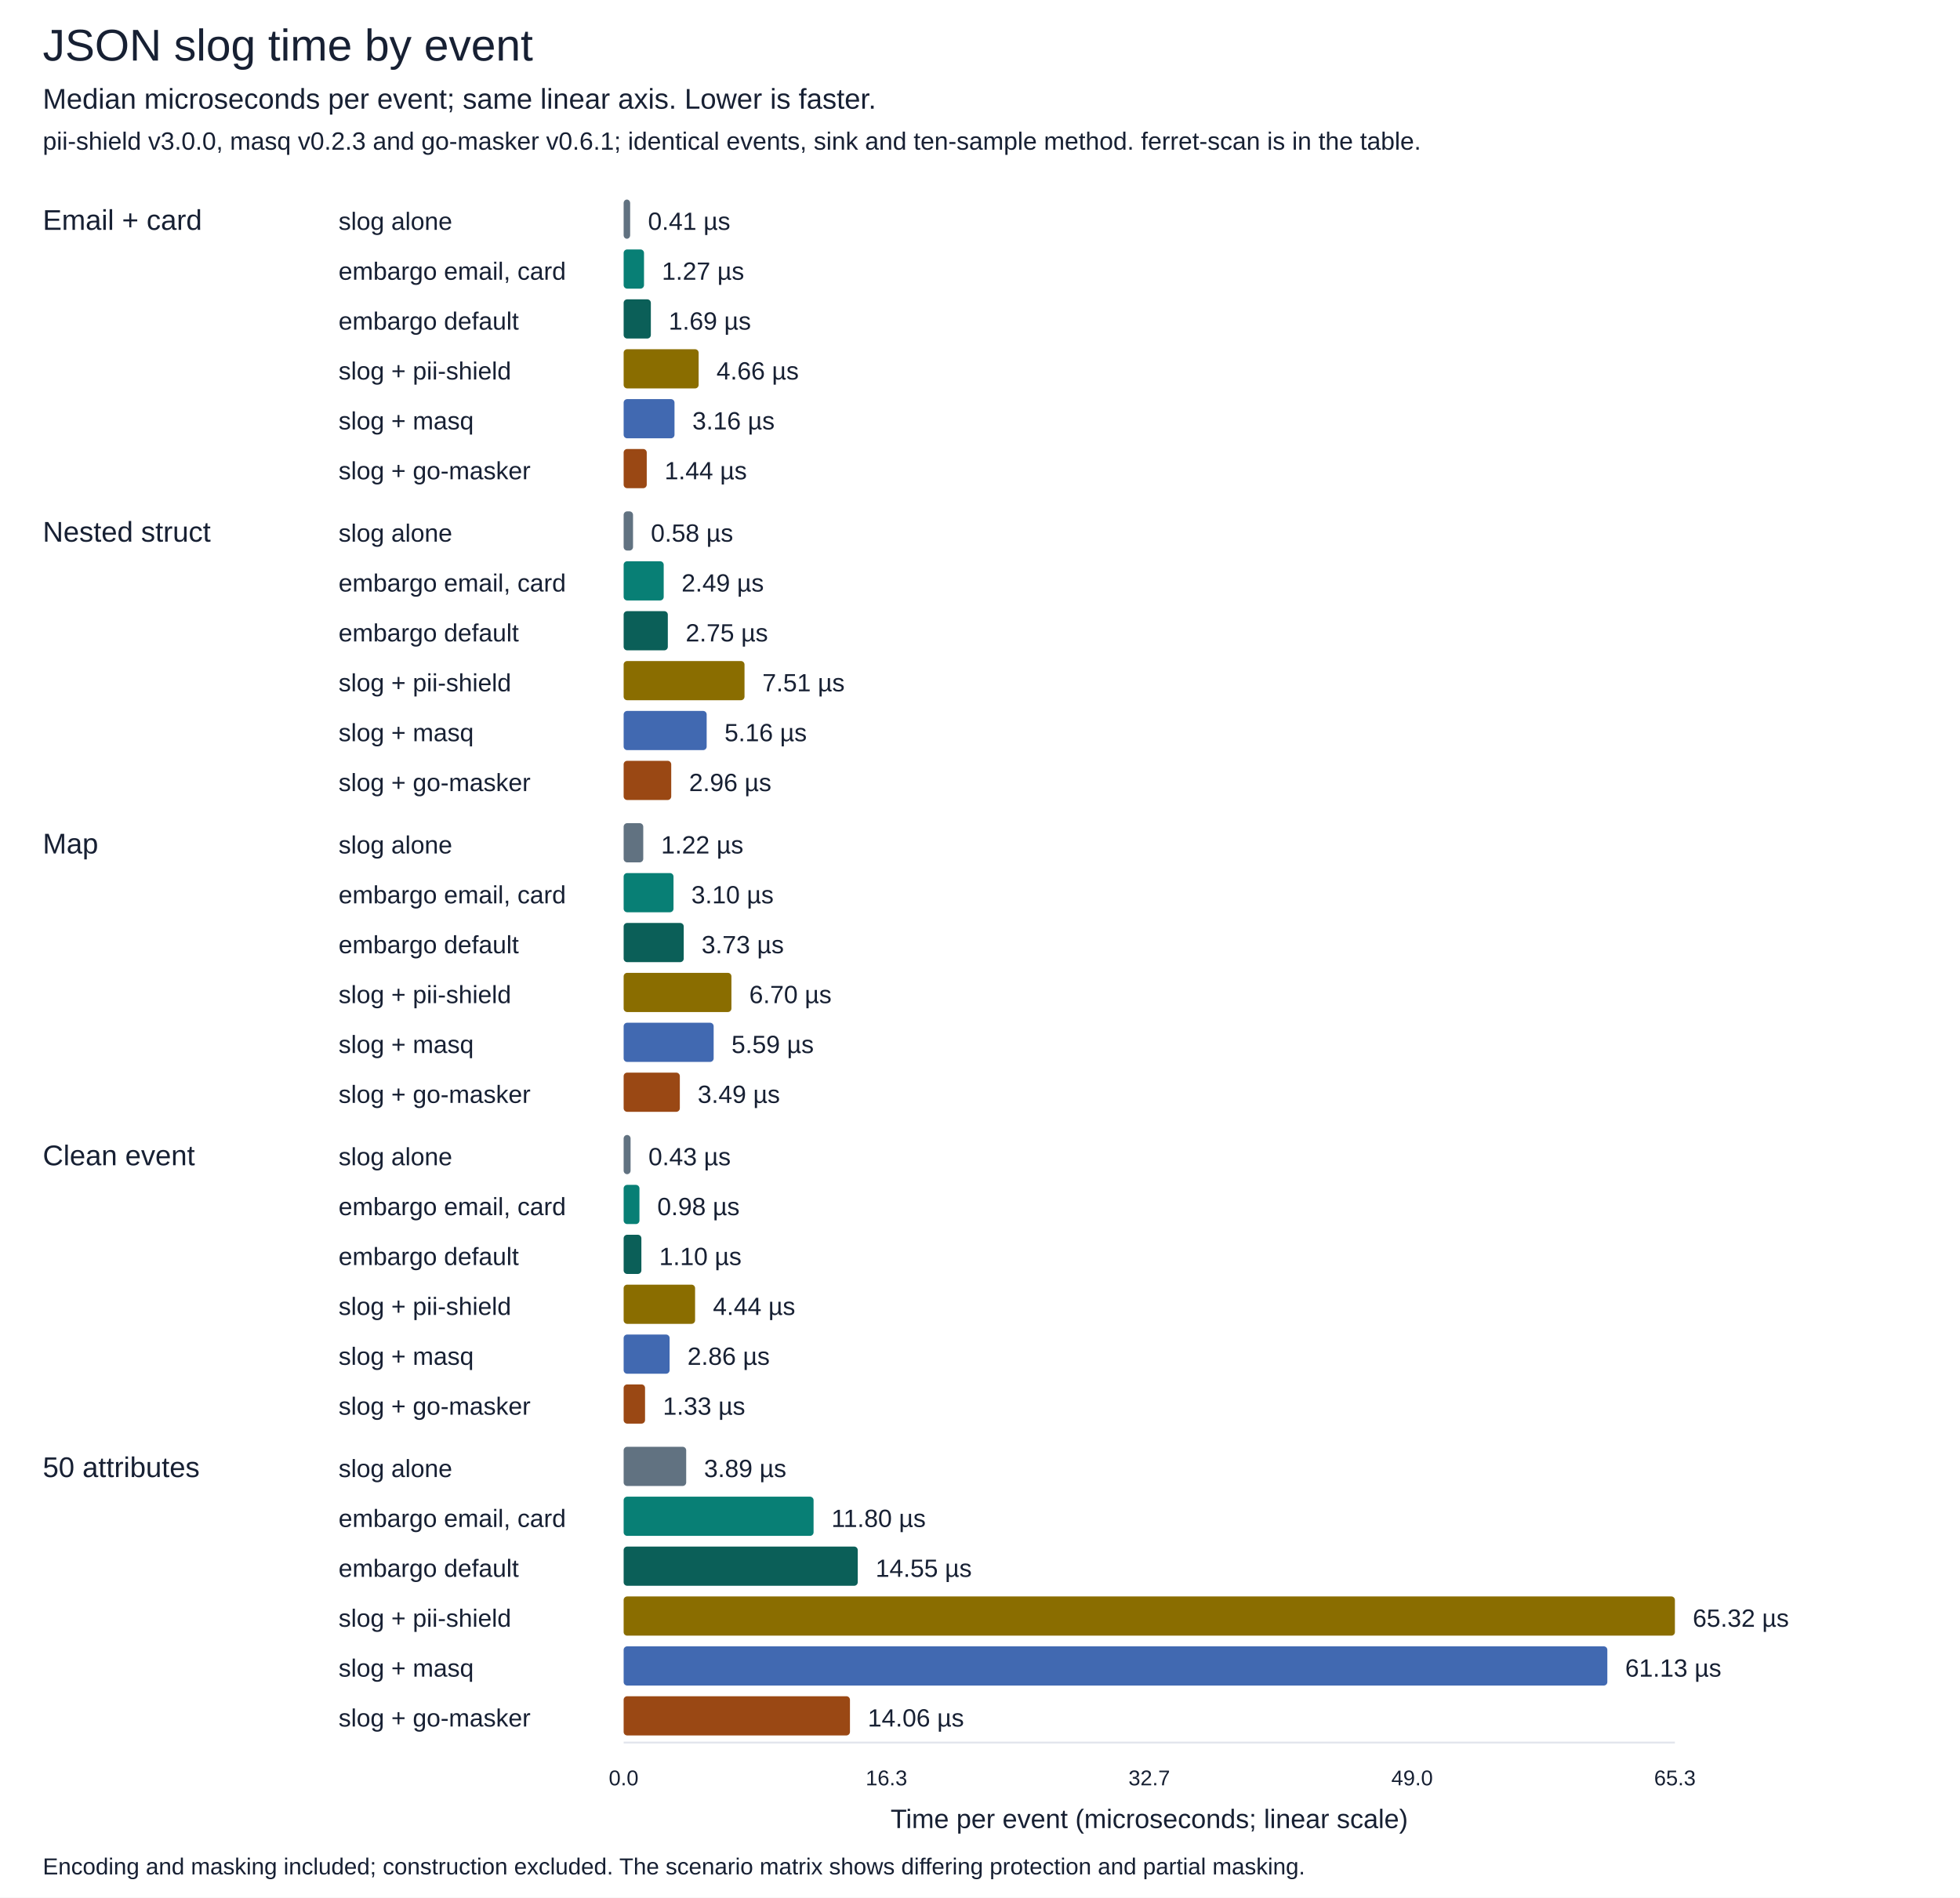
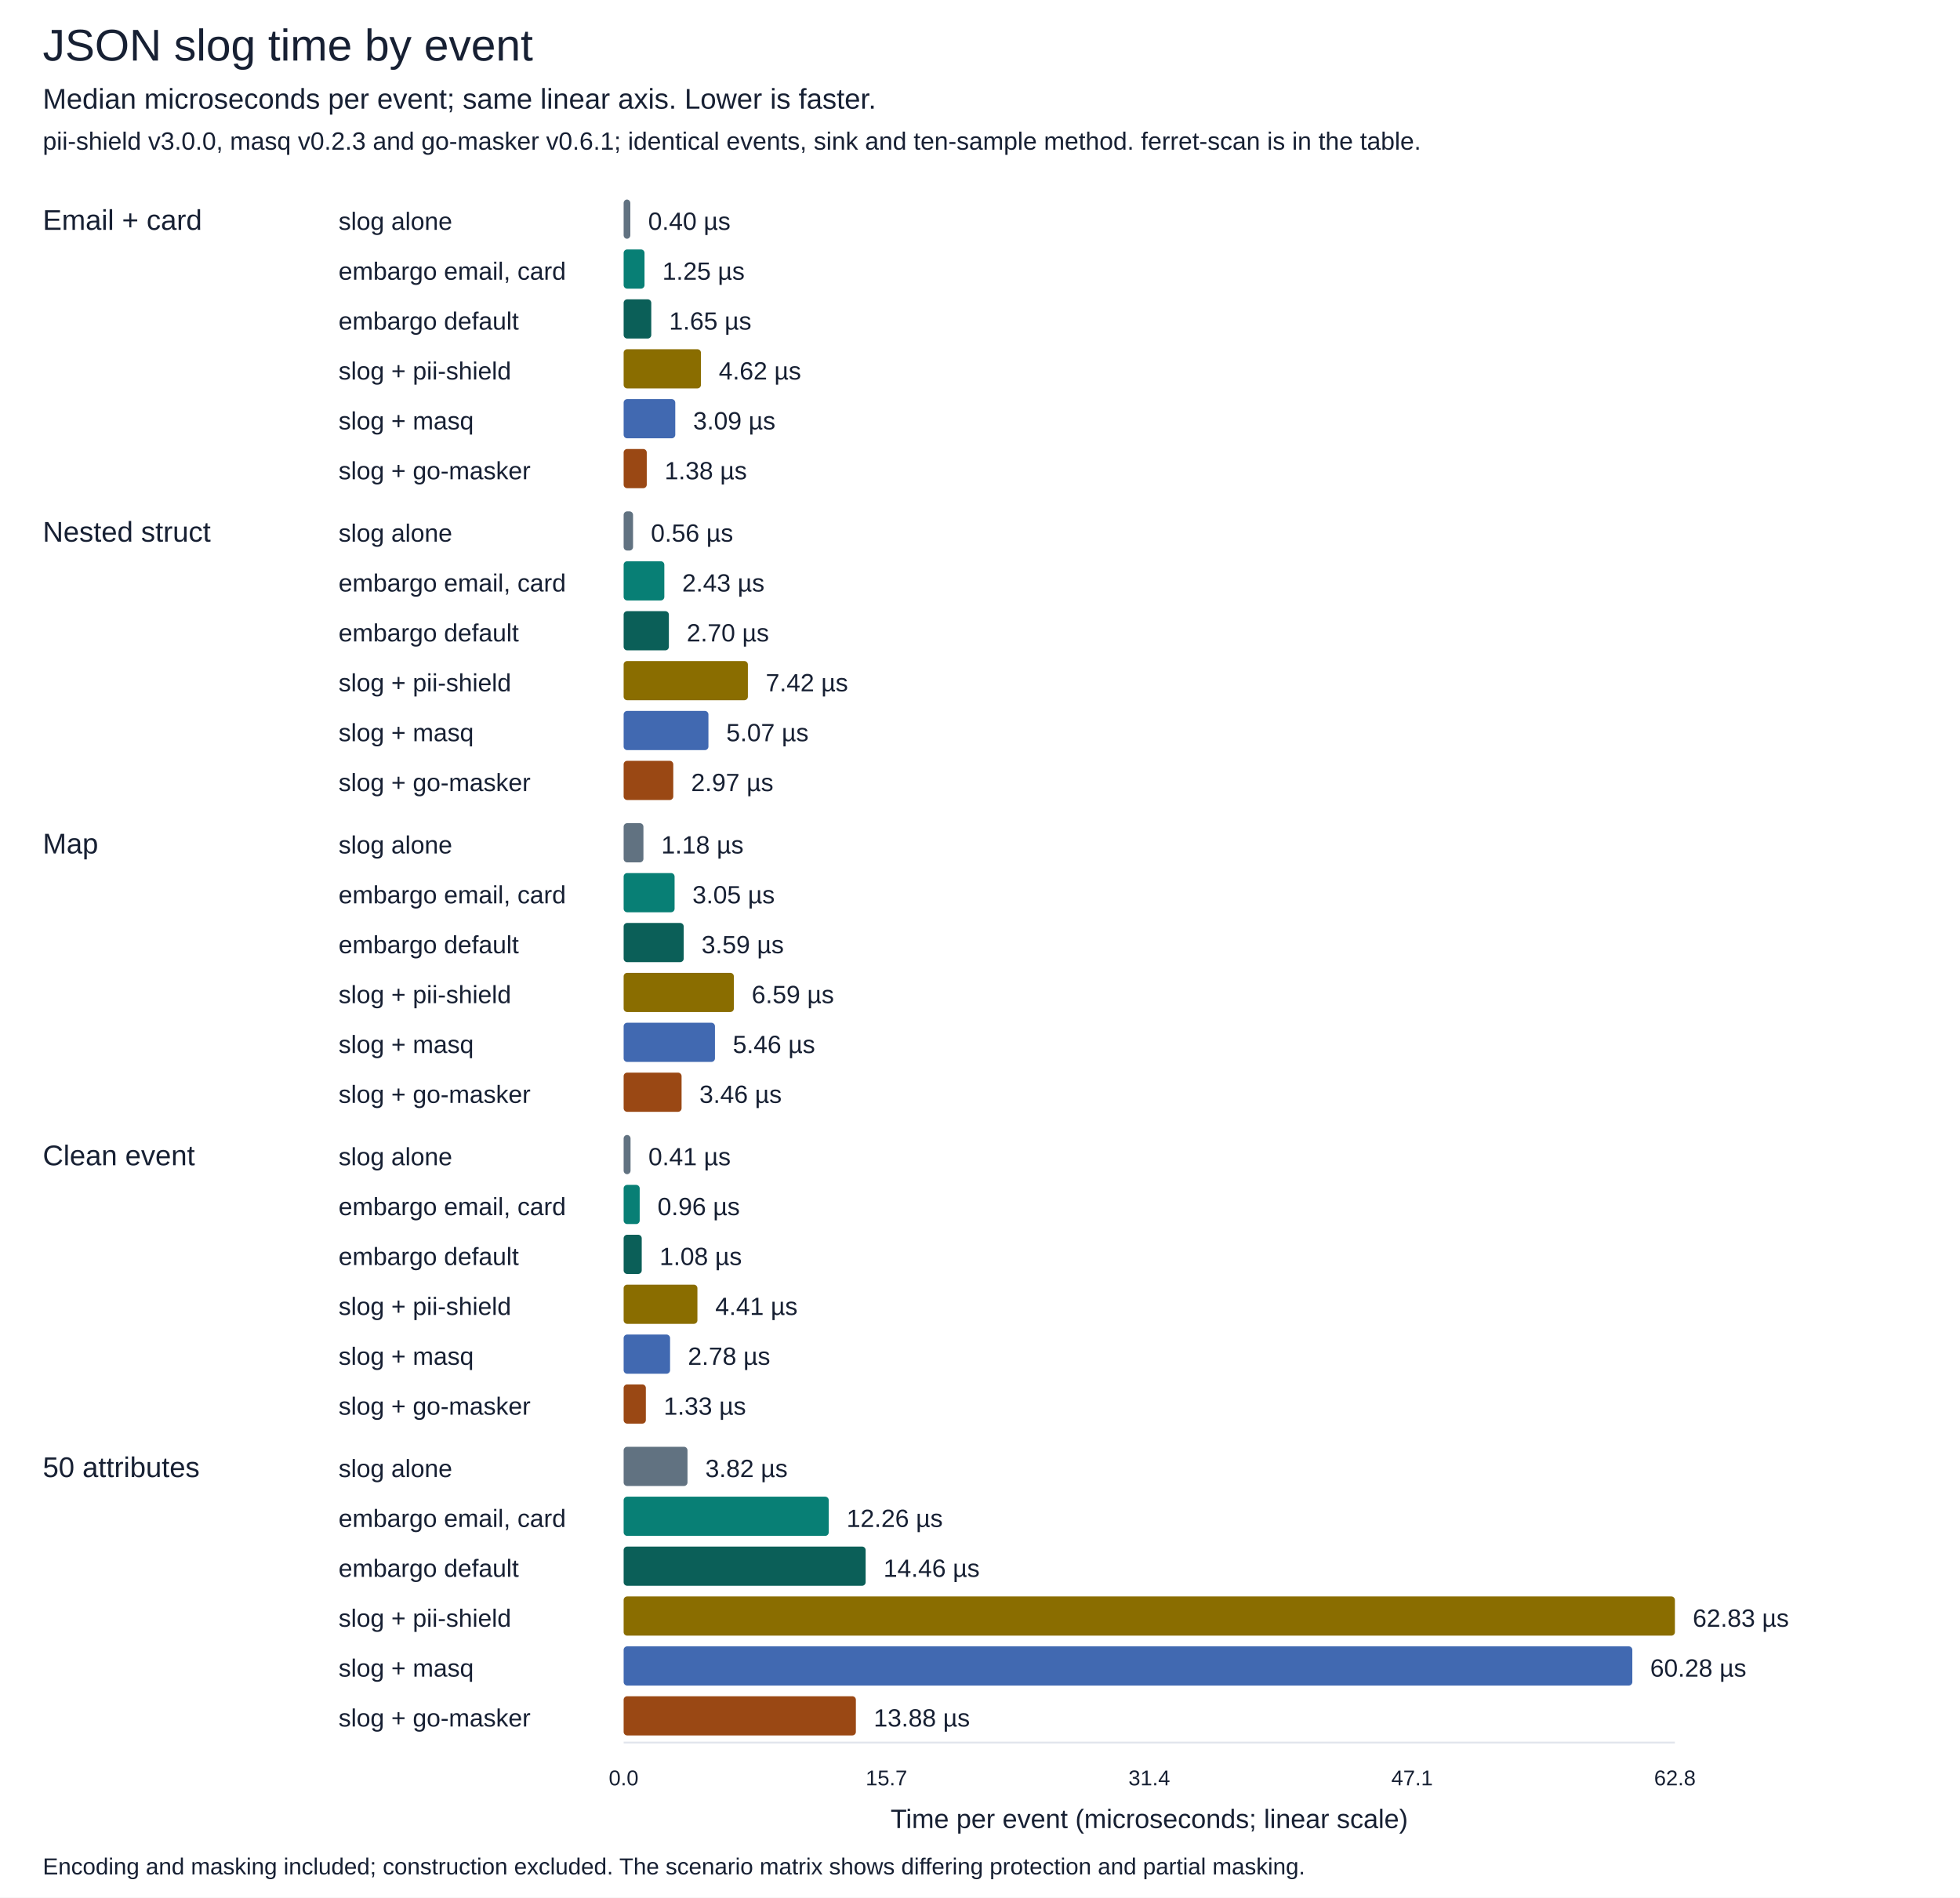
<svg xmlns="http://www.w3.org/2000/svg" width="1100" height="1065" viewBox="0 0 1100 1065" role="img">
  <rect width="100%" height="100%" fill="white" />
  <g font-family="Arial, sans-serif" font-size="15" fill="#172033">
    <text x="24" y="34" font-size="25" fill="#172033" text-anchor="start">JSON slog time by event</text>
    <text x="24" y="61" font-size="16" fill="#172033" text-anchor="start">Median microseconds per event; same linear axis. Lower is faster.</text>
    <text x="24" y="84" font-size="14" fill="#172033" text-anchor="start">pii-shield v3.0.0, masq v0.2.3 and go-masker v0.6.1; identical events, sink and ten-sample method. ferret-scan is in the table.</text>
    <text x="24" y="129" font-size="16" fill="#172033" text-anchor="start">Email + card</text>
    <text x="190" y="129" font-size="14" fill="#172033" text-anchor="start">slog alone</text>
-     <rect x="350" y="112" width="3.66" height="22" rx="2" fill="#617281" />
-     <text x="363.66" y="129" font-size="14" fill="#172033" text-anchor="start">0.41 µs</text>
+     <rect x="350" y="112" width="3.76" height="22" rx="2" fill="#617281" />
+     <text x="363.76" y="129" font-size="14" fill="#172033" text-anchor="start">0.40 µs</text>
    <text x="190" y="157" font-size="14" fill="#172033" text-anchor="start">embargo email, card</text>
-     <rect x="350" y="140" width="11.44" height="22" rx="2" fill="#087f75" />
-     <text x="371.44" y="157" font-size="14" fill="#172033" text-anchor="start">1.27 µs</text>
+     <rect x="350" y="140" width="11.72" height="22" rx="2" fill="#087f75" />
+     <text x="371.72" y="157" font-size="14" fill="#172033" text-anchor="start">1.25 µs</text>
    <text x="190" y="185" font-size="14" fill="#172033" text-anchor="start">embargo default</text>
-     <rect x="350" y="168" width="15.27" height="22" rx="2" fill="#0b5f58" />
-     <text x="375.27" y="185" font-size="14" fill="#172033" text-anchor="start">1.69 µs</text>
+     <rect x="350" y="168" width="15.51" height="22" rx="2" fill="#0b5f58" />
+     <text x="375.51" y="185" font-size="14" fill="#172033" text-anchor="start">1.65 µs</text>
    <text x="190" y="213" font-size="14" fill="#172033" text-anchor="start">slog + pii-shield</text>
-     <rect x="350" y="196" width="42.09" height="22" rx="2" fill="#8a6d00" />
-     <text x="402.09" y="213" font-size="14" fill="#172033" text-anchor="start">4.66 µs</text>
+     <rect x="350" y="196" width="43.39" height="22" rx="2" fill="#8a6d00" />
+     <text x="403.39" y="213" font-size="14" fill="#172033" text-anchor="start">4.62 µs</text>
    <text x="190" y="241" font-size="14" fill="#172033" text-anchor="start">slog + masq</text>
-     <rect x="350" y="224" width="28.55" height="22" rx="2" fill="#4169b1" />
-     <text x="388.55" y="241" font-size="14" fill="#172033" text-anchor="start">3.16 µs</text>
+     <rect x="350" y="224" width="28.98" height="22" rx="2" fill="#4169b1" />
+     <text x="388.98" y="241" font-size="14" fill="#172033" text-anchor="start">3.09 µs</text>
    <text x="190" y="269" font-size="14" fill="#172033" text-anchor="start">slog + go-masker</text>
-     <rect x="350" y="252" width="12.97" height="22" rx="2" fill="#9a4814" />
-     <text x="372.97" y="269" font-size="14" fill="#172033" text-anchor="start">1.44 µs</text>
+     <rect x="350" y="252" width="12.98" height="22" rx="2" fill="#9a4814" />
+     <text x="372.98" y="269" font-size="14" fill="#172033" text-anchor="start">1.38 µs</text>
    <text x="24" y="304" font-size="16" fill="#172033" text-anchor="start">Nested struct</text>
    <text x="190" y="304" font-size="14" fill="#172033" text-anchor="start">slog alone</text>
-     <rect x="350" y="287" width="5.27" height="22" rx="2" fill="#617281" />
-     <text x="365.27" y="304" font-size="14" fill="#172033" text-anchor="start">0.58 µs</text>
+     <rect x="350" y="287" width="5.28" height="22" rx="2" fill="#617281" />
+     <text x="365.28" y="304" font-size="14" fill="#172033" text-anchor="start">0.56 µs</text>
    <text x="190" y="332" font-size="14" fill="#172033" text-anchor="start">embargo email, card</text>
-     <rect x="350" y="315" width="22.49" height="22" rx="2" fill="#087f75" />
-     <text x="382.49" y="332" font-size="14" fill="#172033" text-anchor="start">2.49 µs</text>
+     <rect x="350" y="315" width="22.84" height="22" rx="2" fill="#087f75" />
+     <text x="382.84" y="332" font-size="14" fill="#172033" text-anchor="start">2.43 µs</text>
    <text x="190" y="360" font-size="14" fill="#172033" text-anchor="start">embargo default</text>
-     <rect x="350" y="343" width="24.80" height="22" rx="2" fill="#0b5f58" />
-     <text x="384.8" y="360" font-size="14" fill="#172033" text-anchor="start">2.75 µs</text>
+     <rect x="350" y="343" width="25.39" height="22" rx="2" fill="#0b5f58" />
+     <text x="385.39" y="360" font-size="14" fill="#172033" text-anchor="start">2.70 µs</text>
    <text x="190" y="388" font-size="14" fill="#172033" text-anchor="start">slog + pii-shield</text>
-     <rect x="350" y="371" width="67.84" height="22" rx="2" fill="#8a6d00" />
-     <text x="427.84" y="388" font-size="14" fill="#172033" text-anchor="start">7.51 µs</text>
+     <rect x="350" y="371" width="69.73" height="22" rx="2" fill="#8a6d00" />
+     <text x="429.73" y="388" font-size="14" fill="#172033" text-anchor="start">7.42 µs</text>
    <text x="190" y="416" font-size="14" fill="#172033" text-anchor="start">slog + masq</text>
-     <rect x="350" y="399" width="46.60" height="22" rx="2" fill="#4169b1" />
-     <text x="406.6" y="416" font-size="14" fill="#172033" text-anchor="start">5.16 µs</text>
+     <rect x="350" y="399" width="47.59" height="22" rx="2" fill="#4169b1" />
+     <text x="407.59" y="416" font-size="14" fill="#172033" text-anchor="start">5.07 µs</text>
    <text x="190" y="444" font-size="14" fill="#172033" text-anchor="start">slog + go-masker</text>
-     <rect x="350" y="427" width="26.71" height="22" rx="2" fill="#9a4814" />
-     <text x="386.71" y="444" font-size="14" fill="#172033" text-anchor="start">2.96 µs</text>
+     <rect x="350" y="427" width="27.86" height="22" rx="2" fill="#9a4814" />
+     <text x="387.86" y="444" font-size="14" fill="#172033" text-anchor="start">2.97 µs</text>
    <text x="24" y="479" font-size="16" fill="#172033" text-anchor="start">Map</text>
    <text x="190" y="479" font-size="14" fill="#172033" text-anchor="start">slog alone</text>
-     <rect x="350" y="462" width="11.01" height="22" rx="2" fill="#617281" />
-     <text x="371.01" y="479" font-size="14" fill="#172033" text-anchor="start">1.22 µs</text>
+     <rect x="350" y="462" width="11.11" height="22" rx="2" fill="#617281" />
+     <text x="371.11" y="479" font-size="14" fill="#172033" text-anchor="start">1.18 µs</text>
    <text x="190" y="507" font-size="14" fill="#172033" text-anchor="start">embargo email, card</text>
-     <rect x="350" y="490" width="27.99" height="22" rx="2" fill="#087f75" />
-     <text x="387.99" y="507" font-size="14" fill="#172033" text-anchor="start">3.10 µs</text>
+     <rect x="350" y="490" width="28.60" height="22" rx="2" fill="#087f75" />
+     <text x="388.6" y="507" font-size="14" fill="#172033" text-anchor="start">3.05 µs</text>
    <text x="190" y="535" font-size="14" fill="#172033" text-anchor="start">embargo default</text>
-     <rect x="350" y="518" width="33.73" height="22" rx="2" fill="#0b5f58" />
-     <text x="393.73" y="535" font-size="14" fill="#172033" text-anchor="start">3.73 µs</text>
+     <rect x="350" y="518" width="33.71" height="22" rx="2" fill="#0b5f58" />
+     <text x="393.71" y="535" font-size="14" fill="#172033" text-anchor="start">3.59 µs</text>
    <text x="190" y="563" font-size="14" fill="#172033" text-anchor="start">slog + pii-shield</text>
-     <rect x="350" y="546" width="60.49" height="22" rx="2" fill="#8a6d00" />
-     <text x="420.49" y="563" font-size="14" fill="#172033" text-anchor="start">6.70 µs</text>
+     <rect x="350" y="546" width="61.86" height="22" rx="2" fill="#8a6d00" />
+     <text x="421.86" y="563" font-size="14" fill="#172033" text-anchor="start">6.59 µs</text>
    <text x="190" y="591" font-size="14" fill="#172033" text-anchor="start">slog + masq</text>
-     <rect x="350" y="574" width="50.52" height="22" rx="2" fill="#4169b1" />
-     <text x="410.52" y="591" font-size="14" fill="#172033" text-anchor="start">5.59 µs</text>
+     <rect x="350" y="574" width="51.25" height="22" rx="2" fill="#4169b1" />
+     <text x="411.25" y="591" font-size="14" fill="#172033" text-anchor="start">5.46 µs</text>
    <text x="190" y="619" font-size="14" fill="#172033" text-anchor="start">slog + go-masker</text>
-     <rect x="350" y="602" width="31.54" height="22" rx="2" fill="#9a4814" />
-     <text x="391.54" y="619" font-size="14" fill="#172033" text-anchor="start">3.49 µs</text>
+     <rect x="350" y="602" width="32.52" height="22" rx="2" fill="#9a4814" />
+     <text x="392.52" y="619" font-size="14" fill="#172033" text-anchor="start">3.46 µs</text>
    <text x="24" y="654" font-size="16" fill="#172033" text-anchor="start">Clean event</text>
    <text x="190" y="654" font-size="14" fill="#172033" text-anchor="start">slog alone</text>
-     <rect x="350" y="637" width="3.90" height="22" rx="2" fill="#617281" />
-     <text x="363.9" y="654" font-size="14" fill="#172033" text-anchor="start">0.43 µs</text>
+     <rect x="350" y="637" width="3.88" height="22" rx="2" fill="#617281" />
+     <text x="363.88" y="654" font-size="14" fill="#172033" text-anchor="start">0.41 µs</text>
    <text x="190" y="682" font-size="14" fill="#172033" text-anchor="start">embargo email, card</text>
-     <rect x="350" y="665" width="8.88" height="22" rx="2" fill="#087f75" />
-     <text x="368.88" y="682" font-size="14" fill="#172033" text-anchor="start">0.98 µs</text>
+     <rect x="350" y="665" width="9.01" height="22" rx="2" fill="#087f75" />
+     <text x="369.01" y="682" font-size="14" fill="#172033" text-anchor="start">0.96 µs</text>
    <text x="190" y="710" font-size="14" fill="#172033" text-anchor="start">embargo default</text>
-     <rect x="350" y="693" width="9.96" height="22" rx="2" fill="#0b5f58" />
-     <text x="369.96" y="710" font-size="14" fill="#172033" text-anchor="start">1.10 µs</text>
+     <rect x="350" y="693" width="10.16" height="22" rx="2" fill="#0b5f58" />
+     <text x="370.16" y="710" font-size="14" fill="#172033" text-anchor="start">1.08 µs</text>
    <text x="190" y="738" font-size="14" fill="#172033" text-anchor="start">slog + pii-shield</text>
-     <rect x="350" y="721" width="40.10" height="22" rx="2" fill="#8a6d00" />
-     <text x="400.1" y="738" font-size="14" fill="#172033" text-anchor="start">4.44 µs</text>
+     <rect x="350" y="721" width="41.41" height="22" rx="2" fill="#8a6d00" />
+     <text x="401.41" y="738" font-size="14" fill="#172033" text-anchor="start">4.41 µs</text>
    <text x="190" y="766" font-size="14" fill="#172033" text-anchor="start">slog + masq</text>
-     <rect x="350" y="749" width="25.80" height="22" rx="2" fill="#4169b1" />
-     <text x="385.8" y="766" font-size="14" fill="#172033" text-anchor="start">2.86 µs</text>
+     <rect x="350" y="749" width="26.06" height="22" rx="2" fill="#4169b1" />
+     <text x="386.06" y="766" font-size="14" fill="#172033" text-anchor="start">2.78 µs</text>
    <text x="190" y="794" font-size="14" fill="#172033" text-anchor="start">slog + go-masker</text>
-     <rect x="350" y="777" width="12.02" height="22" rx="2" fill="#9a4814" />
-     <text x="372.02" y="794" font-size="14" fill="#172033" text-anchor="start">1.33 µs</text>
+     <rect x="350" y="777" width="12.47" height="22" rx="2" fill="#9a4814" />
+     <text x="372.47" y="794" font-size="14" fill="#172033" text-anchor="start">1.33 µs</text>
    <text x="24" y="829" font-size="16" fill="#172033" text-anchor="start">50 attributes</text>
    <text x="190" y="829" font-size="14" fill="#172033" text-anchor="start">slog alone</text>
-     <rect x="350" y="812" width="35.11" height="22" rx="2" fill="#617281" />
-     <text x="395.11" y="829" font-size="14" fill="#172033" text-anchor="start">3.89 µs</text>
+     <rect x="350" y="812" width="35.84" height="22" rx="2" fill="#617281" />
+     <text x="395.84" y="829" font-size="14" fill="#172033" text-anchor="start">3.82 µs</text>
    <text x="190" y="857" font-size="14" fill="#172033" text-anchor="start">embargo email, card</text>
-     <rect x="350" y="840" width="106.60" height="22" rx="2" fill="#087f75" />
-     <text x="466.6" y="857" font-size="14" fill="#172033" text-anchor="start">11.80 µs</text>
+     <rect x="350" y="840" width="115.11" height="22" rx="2" fill="#087f75" />
+     <text x="475.11" y="857" font-size="14" fill="#172033" text-anchor="start">12.26 µs</text>
    <text x="190" y="885" font-size="14" fill="#172033" text-anchor="start">embargo default</text>
-     <rect x="350" y="868" width="131.39" height="22" rx="2" fill="#0b5f58" />
-     <text x="491.39" y="885" font-size="14" fill="#172033" text-anchor="start">14.55 µs</text>
+     <rect x="350" y="868" width="135.82" height="22" rx="2" fill="#0b5f58" />
+     <text x="495.82" y="885" font-size="14" fill="#172033" text-anchor="start">14.46 µs</text>
    <text x="190" y="913" font-size="14" fill="#172033" text-anchor="start">slog + pii-shield</text>
    <rect x="350" y="896" width="590.00" height="22" rx="2" fill="#8a6d00" />
-     <text x="950.0" y="913" font-size="14" fill="#172033" text-anchor="start">65.32 µs</text>
+     <text x="950.0" y="913" font-size="14" fill="#172033" text-anchor="start">62.83 µs</text>
    <text x="190" y="941" font-size="14" fill="#172033" text-anchor="start">slog + masq</text>
-     <rect x="350" y="924" width="552.08" height="22" rx="2" fill="#4169b1" />
-     <text x="912.08" y="941" font-size="14" fill="#172033" text-anchor="start">61.13 µs</text>
+     <rect x="350" y="924" width="566.10" height="22" rx="2" fill="#4169b1" />
+     <text x="926.1" y="941" font-size="14" fill="#172033" text-anchor="start">60.28 µs</text>
    <text x="190" y="969" font-size="14" fill="#172033" text-anchor="start">slog + go-masker</text>
-     <rect x="350" y="952" width="127.02" height="22" rx="2" fill="#9a4814" />
-     <text x="487.02" y="969" font-size="14" fill="#172033" text-anchor="start">14.06 µs</text>
+     <rect x="350" y="952" width="130.34" height="22" rx="2" fill="#9a4814" />
+     <text x="490.34" y="969" font-size="14" fill="#172033" text-anchor="start">13.88 µs</text>
    <path d="M350,978 L940,978" stroke="#e1e5ec" />
    <text x="350.0" y="1002" font-size="12" fill="#172033" text-anchor="middle">0.0</text>
-     <text x="497.5" y="1002" font-size="12" fill="#172033" text-anchor="middle">16.3</text>
-     <text x="645.0" y="1002" font-size="12" fill="#172033" text-anchor="middle">32.7</text>
-     <text x="792.5" y="1002" font-size="12" fill="#172033" text-anchor="middle">49.0</text>
-     <text x="940.0" y="1002" font-size="12" fill="#172033" text-anchor="middle">65.3</text>
+     <text x="497.5" y="1002" font-size="12" fill="#172033" text-anchor="middle">15.7</text>
+     <text x="645.0" y="1002" font-size="12" fill="#172033" text-anchor="middle">31.4</text>
+     <text x="792.5" y="1002" font-size="12" fill="#172033" text-anchor="middle">47.1</text>
+     <text x="940.0" y="1002" font-size="12" fill="#172033" text-anchor="middle">62.8</text>
    <text x="645" y="1026" font-size="15" fill="#172033" text-anchor="middle">Time per event (microseconds; linear scale)</text>
    <text x="24" y="1052" font-size="13" fill="#172033" text-anchor="start">Encoding and masking included; construction excluded. The scenario matrix shows differing protection and partial masking.</text>
  </g>
</svg>
